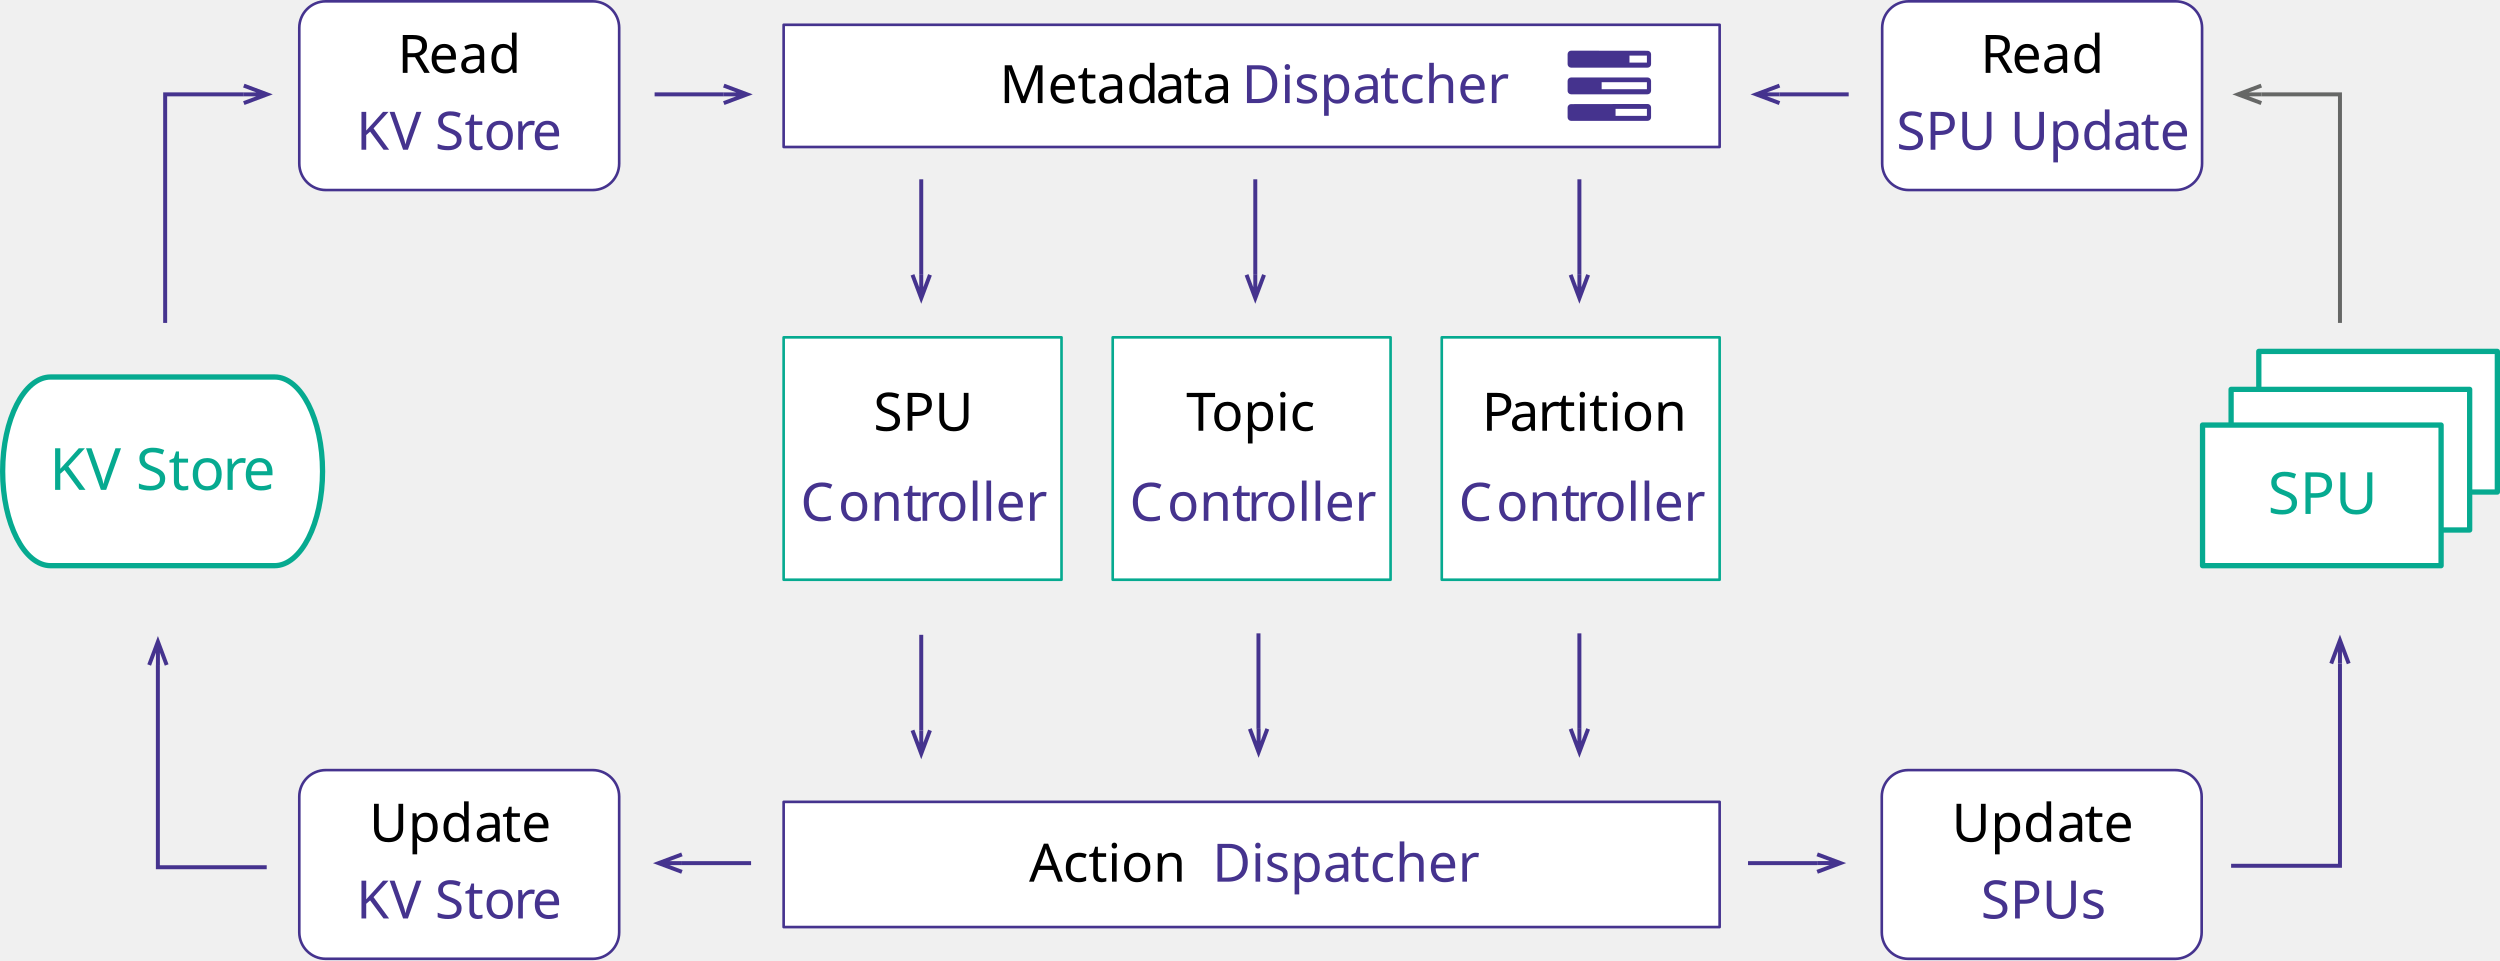
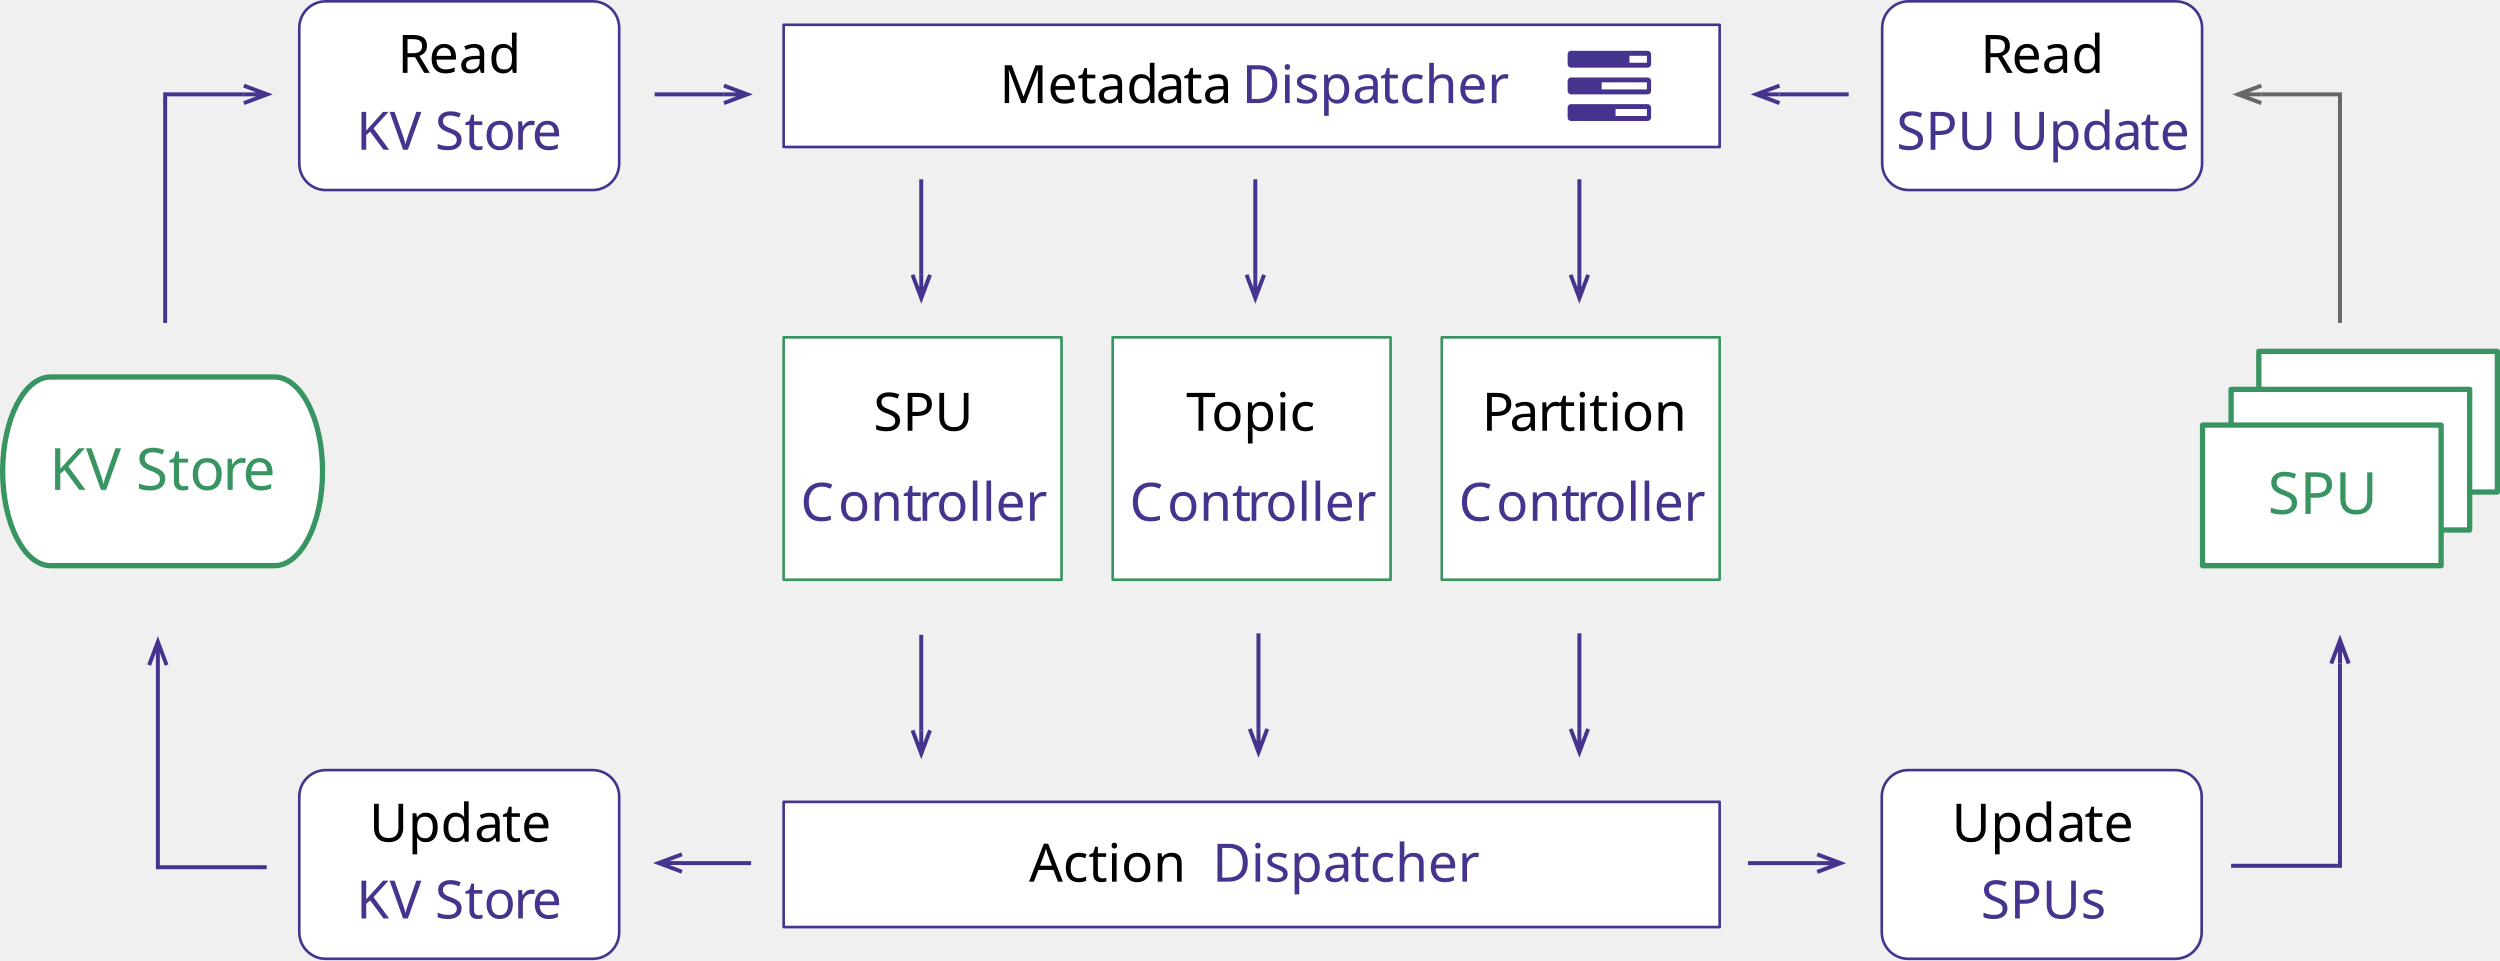
<svg xmlns="http://www.w3.org/2000/svg" id="Layer_1" data-name="Layer 1" viewBox="0 0 943.51 362.36">
  <defs>
-     <style>.cls-1,.cls-17,.cls-24,.cls-26,.cls-33,.cls-4{fill:none;}.cls-2{clip-path:url(#clip-path);}.cls-3{fill:#fff;}.cls-24,.cls-4{stroke:#45338e;}.cls-17,.cls-26,.cls-4{stroke-linecap:round;stroke-linejoin:round;}.cls-25,.cls-28,.cls-5,.cls-8{font-size:20px;}.cls-18,.cls-25,.cls-28,.cls-5,.cls-8{font-family:AvenirNext-Regular, Avenir Next;}.cls-6{letter-spacing:-0.01em;}.cls-7{letter-spacing:-0.01em;}.cls-32,.cls-8{fill:#45338e;}.cls-9{letter-spacing:-0.02em;}.cls-10{letter-spacing:-0.01em;}.cls-11{letter-spacing:-0.02em;}.cls-12{letter-spacing:-0.01em;}.cls-13{letter-spacing:-0.01em;}.cls-14{letter-spacing:0em;}.cls-15{letter-spacing:-0.01em;}.cls-16{letter-spacing:0em;}.cls-17,.cls-26{stroke:#06aa90;}.cls-17{stroke-width:2px;}.cls-18{font-size:22px;fill:#06aa90;}.cls-19{letter-spacing:-0.02em;}.cls-20{letter-spacing:0em;}.cls-21{letter-spacing:0em;}.cls-22{letter-spacing:-0.01em;}.cls-23{letter-spacing:0em;}.cls-24,.cls-33{stroke-miterlimit:10;stroke-width:1.5px;}.cls-25{fill:#0d5ba9;}.cls-27{letter-spacing:-0.09em;}.cls-28{fill:#666766;}.cls-29{letter-spacing:-0.01em;}.cls-30{letter-spacing:-0.06em;}.cls-31{letter-spacing:-0.01em;}.cls-33{stroke:#666766;}</style>
-     <clipPath id="clip-path" transform="translate(-7.7 -56.57)">
-       <rect class="cls-1" x="7.57" y="56.57" width="944" height="363" />
+     <style>.cls-1,.cls-17,.cls-24,.cls-26,.cls-33,.cls-4{fill:none;}.cls-2{clip-path:url(#clip-path);}.cls-3{fill:#fff;}.cls-24,.cls-4{stroke:#45338e;}.cls-17,.cls-26,.cls-4{stroke-linecap:round;stroke-linejoin:round;}.cls-25,.cls-28,.cls-5,.cls-8{font-size:20px;}.cls-18,.cls-25,.cls-28,.cls-5,.cls-8{font-family:AvenirNext-Regular, Avenir Next;}.cls-6{letter-spacing:-0.01em;}.cls-7{letter-spacing:-0.01em;}.cls-32,.cls-8{fill:#45338e;}.cls-9{letter-spacing:-0.02em;}.cls-10{letter-spacing:-0.01em;}.cls-11{letter-spacing:-0.02em;}.cls-12{letter-spacing:-0.01em;}.cls-13{letter-spacing:-0.01em;}.cls-14{letter-spacing:0em;}.cls-15{letter-spacing:-0.01em;}.cls-16{letter-spacing:0em;}.cls-17,.cls-26{stroke:#389460;}.cls-17{stroke-width:2px;}.cls-18{font-size:22px;fill:#389460;}.cls-19{letter-spacing:-0.02em;}.cls-20{letter-spacing:0em;}.cls-21{letter-spacing:0em;}.cls-22{letter-spacing:-0.01em;}.cls-23{letter-spacing:0em;}.cls-24,.cls-33{stroke-miterlimit:10;stroke-width:1.5px;}.cls-25{fill:#0d5ba9;}.cls-27{letter-spacing:-0.09em;}.cls-28{fill:#666766;}.cls-29{letter-spacing:-0.01em;}.cls-30{letter-spacing:-0.06em;}.cls-31{letter-spacing:-0.01em;}.cls-33{stroke:#666766;}</style>
+     <clipPath id="clip-path" transform="translate(-6.8 -55.99)">
+       <rect class="cls-1" x="6.68" y="55.99" width="944" height="363" />
    </clipPath>
  </defs>
  <g class="cls-2">
    <rect class="cls-3" x="112.95" y="0.5" width="120.73" height="71.22" rx="10" />
    <rect class="cls-4" x="112.95" y="0.5" width="120.73" height="71.22" rx="10" />
    <text class="cls-5" transform="translate(150.07 27.5)">
      <tspan class="cls-6">R</tspan>
      <tspan class="cls-7" x="11.74" y="0">e</tspan>
      <tspan x="23.08" y="0">ad </tspan>
    </text>
    <text class="cls-8" transform="translate(134.48 56.5)">K<tspan class="cls-9" x="12.56" y="0">V</tspan>
      <tspan x="24.68" y="0"> </tspan>
      <tspan class="cls-10" x="29.68" y="0">S</tspan>
      <tspan x="40.84" y="0">to</tspan>
      <tspan class="cls-11" x="59.4" y="0">r</tspan>
      <tspan x="66.26" y="0">e</tspan>
    </text>
    <rect class="cls-3" x="710.19" y="290.64" width="120.73" height="71.22" rx="10" />
    <rect class="cls-4" x="710.19" y="290.64" width="120.73" height="71.22" rx="10" />
    <text class="cls-5" transform="translate(736.6 317.64)">Upd<tspan class="cls-12" x="39.64" y="0">a</tspan>
      <tspan x="50.12" y="0">te</tspan>
    </text>
    <text class="cls-8" transform="translate(747.57 346.64)">SPUs</text>
    <rect class="cls-3" x="295.75" y="9.36" width="353.25" height="46.11" />
    <rect class="cls-4" x="295.75" y="9.36" width="353.25" height="46.11" />
    <text class="cls-5" transform="translate(377.25 38.91)">Metad<tspan class="cls-13" x="58.92" y="0">a</tspan>
      <tspan class="cls-14" x="69.4" y="0">ta </tspan>
    </text>
    <text class="cls-8" transform="translate(468.67 38.91)">Disp<tspan class="cls-12" x="41.72" y="0">a</tspan>
      <tspan x="52.2" y="0">tcher</tspan>
    </text>
    <text class="cls-5" transform="translate(567.5 38.91)"> </text>
    <rect class="cls-3" x="112.95" y="290.64" width="120.73" height="71.22" rx="10" />
    <rect class="cls-4" x="112.95" y="290.64" width="120.73" height="71.22" rx="10" />
    <text class="cls-5" transform="translate(139.36 317.64)">Upd<tspan class="cls-15" x="39.64" y="0">a</tspan>
      <tspan class="cls-16" x="50.14" y="0">te</tspan>
    </text>
    <text class="cls-8" transform="translate(134.48 346.64)">K<tspan class="cls-9" x="12.56" y="0">V</tspan>
      <tspan x="24.68" y="0"> </tspan>
      <tspan class="cls-10" x="29.68" y="0">S</tspan>
      <tspan x="40.84" y="0">to</tspan>
      <tspan class="cls-11" x="59.4" y="0">r</tspan>
      <tspan x="66.26" y="0">e</tspan>
    </text>
-     <path class="cls-3" d="M26.81,198.85h84.51c10,0,18.11,16,18.11,35.6s-8.12,35.61-18.11,35.61H26.81c-10,0-18.11-15.95-18.11-35.61S16.81,198.85,26.81,198.85Z" transform="translate(-7.7 -56.57)" />
-     <path class="cls-17" d="M26.81,198.85h84.51c10,0,18.11,16,18.11,35.6s-8.12,35.61-18.11,35.61H26.81c-10,0-18.11-15.95-18.11-35.61S16.81,198.85,26.81,198.85Z" transform="translate(-7.7 -56.57)" />
+     <path class="cls-3" d="M25.91,198.27h84.51c10,0,18.11,15.95,18.11,35.61s-8.11,35.6-18.11,35.6H25.91c-10,0-18.11-16-18.11-35.6S15.92,198.27,25.91,198.27Z" transform="translate(-6.8 -55.99)" />
+     <path class="cls-17" d="M25.91,198.27h84.51c10,0,18.11,15.95,18.11,35.61s-8.11,35.6-18.11,35.6H25.91c-10,0-18.11-16-18.11-35.6S15.92,198.27,25.91,198.27Z" transform="translate(-6.8 -55.99)" />
    <text class="cls-18" transform="translate(18.65 184.89)">K<tspan class="cls-19" x="13.82" y="0">V</tspan>
      <tspan x="27.15" y="0"> </tspan>
      <tspan class="cls-20" x="32.65" y="0">S</tspan>
      <tspan x="44.95" y="0">to</tspan>
      <tspan class="cls-19" x="65.36" y="0">r</tspan>
      <tspan class="cls-21" x="72.91" y="0">e</tspan>
    </text>
    <rect class="cls-3" x="710.34" y="0.5" width="120.73" height="71.22" rx="10" />
    <rect class="cls-4" x="710.34" y="0.5" width="120.73" height="71.22" rx="10" />
    <text class="cls-5" transform="translate(747.46 27.5)">
      <tspan class="cls-22">R</tspan>
      <tspan class="cls-23" x="11.76" y="0">e</tspan>
      <tspan x="23.1" y="0">ad</tspan>
    </text>
    <text class="cls-8" transform="translate(715.71 56.5)">SPU Upd<tspan class="cls-13" x="81.72" y="0">a</tspan>
      <tspan x="92.2" y="0">te</tspan>
    </text>
    <line class="cls-24" x1="247.05" y1="35.61" x2="273.15" y2="35.61" />
-     <path class="cls-24" d="M280.85,88.88l8.8,3.3-8.8,3.3m8.8-3.3h-8.8" transform="translate(-7.7 -56.57)" />
+     <path class="cls-24" d="M280,88.3l8.8,3.3L280,94.9m8.8-3.3H280" transform="translate(-6.8 -55.99)" />
    <line class="cls-24" x1="671.6" y1="35.61" x2="697.7" y2="35.61" />
-     <path class="cls-24" d="M679.3,95.48l-8.8-3.3,8.8-3.3m-8.8,3.3h8.8" transform="translate(-7.7 -56.57)" />
+     <path class="cls-24" d="M678.4,94.9l-8.8-3.3,8.8-3.3m-8.8,3.3h8.8" transform="translate(-6.8 -55.99)" />
    <rect class="cls-3" x="295.75" y="302.63" width="353.25" height="47.25" />
    <rect class="cls-4" x="295.75" y="302.63" width="353.25" height="47.25" />
    <text class="cls-5" transform="translate(388.37 332.75)">Action </text>
    <text class="cls-25" transform="translate(452.54 332.75)"> </text>
    <text class="cls-8" transform="translate(457.54 332.75)">Disp<tspan class="cls-12" x="41.72" y="0">a</tspan>
      <tspan x="52.2" y="0">tcher</tspan>
    </text>
    <rect class="cls-3" x="419.94" y="127.32" width="104.87" height="91.47" />
    <rect class="cls-26" x="419.94" y="127.32" width="104.87" height="91.47" />
    <text class="cls-5" transform="translate(447.67 162.56)">
      <tspan class="cls-27">T</tspan>
      <tspan x="9.5" y="0">opic</tspan>
    </text>
    <text class="cls-28" transform="translate(497.08 162.56)"> </text>
    <text class="cls-8" transform="translate(426.32 196.56)">
      <tspan class="cls-29">C</tspan>
      <tspan x="14.18" y="0">ont</tspan>
      <tspan class="cls-11" x="44.36" y="0">r</tspan>
      <tspan x="51.22" y="0">oller</tspan>
    </text>
    <rect class="cls-3" x="544.13" y="127.32" width="104.87" height="91.47" />
    <rect class="cls-26" x="544.13" y="127.32" width="104.87" height="91.47" />
    <text class="cls-5" transform="translate(559.29 162.56)">
      <tspan class="cls-30">P</tspan>
      <tspan x="10.42" y="0">a</tspan>
      <tspan class="cls-22" x="21.1" y="0">r</tspan>
      <tspan x="28.08" y="0">tition</tspan>
    </text>
    <text class="cls-8" transform="translate(550.51 196.56)">
      <tspan class="cls-29">C</tspan>
      <tspan x="14.18" y="0">ont</tspan>
      <tspan class="cls-11" x="44.36" y="0">r</tspan>
      <tspan x="51.22" y="0">oller</tspan>
    </text>
    <rect class="cls-3" x="295.75" y="127.32" width="104.87" height="91.47" />
    <rect class="cls-26" x="295.75" y="127.32" width="104.87" height="91.47" />
    <text class="cls-5" transform="translate(329.64 162.56)">SPU </text>
    <text class="cls-8" transform="translate(302.12 196.56)">
      <tspan class="cls-31">C</tspan>
      <tspan x="14.18" y="0">ont</tspan>
      <tspan class="cls-9" x="44.36" y="0">r</tspan>
      <tspan x="51.22" y="0">oller</tspan>
    </text>
    <line class="cls-24" x1="347.68" y1="67.67" x2="347.68" y2="103.72" />
-     <path class="cls-24" d="M358.68,160.29l-3.3,8.8-3.3-8.8m3.3,8.8v-8.8" transform="translate(-7.7 -56.57)" />
+     <path class="cls-24" d="M357.79,159.71l-3.3,8.8-3.3-8.8m3.3,8.8v-8.8" transform="translate(-6.8 -55.99)" />
    <line class="cls-24" x1="473.75" y1="67.67" x2="473.75" y2="103.72" />
-     <path class="cls-24" d="M484.75,160.29l-3.3,8.8-3.3-8.8m3.3,8.8v-8.8" transform="translate(-7.7 -56.57)" />
+     <path class="cls-24" d="M483.86,159.71l-3.3,8.8-3.3-8.8m3.3,8.8v-8.8" transform="translate(-6.8 -55.99)" />
    <line class="cls-24" x1="596.07" y1="67.67" x2="596.07" y2="103.72" />
-     <path class="cls-24" d="M607.07,160.29l-3.3,8.8-3.3-8.8m3.3,8.8v-8.8" transform="translate(-7.7 -56.57)" />
+     <path class="cls-24" d="M606.17,159.71l-3.3,8.8-3.3-8.8m3.3,8.8v-8.8" transform="translate(-6.8 -55.99)" />
    <rect class="cls-3" x="852.48" y="132.62" width="90.03" height="53.07" />
    <rect class="cls-17" x="852.48" y="132.62" width="90.03" height="53.07" />
    <rect class="cls-3" x="842.03" y="146.95" width="90.03" height="53.07" />
    <rect class="cls-17" x="842.03" y="146.95" width="90.03" height="53.07" />
    <rect class="cls-3" x="831.25" y="160.42" width="90.03" height="53.07" />
    <rect class="cls-17" x="831.25" y="160.42" width="90.03" height="53.07" />
    <text class="cls-18" transform="translate(855.87 193.96)">SPU</text>
    <polyline class="cls-24" points="842.03 326.75 883.11 326.75 883.11 250.43" />
-     <path class="cls-24" d="M887.51,307l3.3-8.8,3.3,8.8m-3.3-8.8V307" transform="translate(-7.7 -56.57)" />
+     <path class="cls-24" d="M886.62,306.42l3.3-8.8,3.3,8.8m-3.3-8.8v8.8" transform="translate(-6.8 -55.99)" />
    <line class="cls-24" x1="659.71" y1="325.75" x2="685.81" y2="325.75" />
-     <path class="cls-24" d="M693.51,379l8.8,3.3-8.8,3.3m8.8-3.3h-8.8" transform="translate(-7.7 -56.57)" />
+     <path class="cls-24" d="M692.62,378.44l8.8,3.3-8.8,3.3m8.8-3.3h-8.8" transform="translate(-6.8 -55.99)" />
    <line class="cls-24" x1="257.36" y1="325.75" x2="283.46" y2="325.75" />
-     <path class="cls-24" d="M265.06,385.62l-8.8-3.3,8.8-3.3m-8.8,3.3h8.8" transform="translate(-7.7 -56.57)" />
-     <path class="cls-32" d="M629.49,75.73a1.26,1.26,0,0,1,.94.39,1.23,1.23,0,0,1,.39.92v3.74a1.23,1.23,0,0,1-.39.93,1.26,1.26,0,0,1-.94.39H600.62a1.23,1.23,0,0,1-.91-.39,1.27,1.27,0,0,1-.39-.93V77a1.26,1.26,0,0,1,.39-.92,1.23,1.23,0,0,1,.91-.39Zm0,10.08a1.29,1.29,0,0,1,.94.38,1.24,1.24,0,0,1,.39.91v3.71a1.33,1.33,0,0,1-1.33,1.35H600.62a1.23,1.23,0,0,1-.91-.39,1.3,1.3,0,0,1-.39-1V87.1a1.31,1.31,0,0,1,1.3-1.29Zm0,10a1.26,1.26,0,0,1,.94.39,1.23,1.23,0,0,1,.39.93v3.74a1.21,1.21,0,0,1-.39.92,1.26,1.26,0,0,1-.94.39H600.62a1.23,1.23,0,0,1-.91-.39,1.25,1.25,0,0,1-.39-.92V97.18a1.27,1.27,0,0,1,.39-.93,1.23,1.23,0,0,1,.91-.39Zm-.24-8.22H612.17v2.65h17.08Zm0,10.07H617.42v2.64h11.83Zm0-20.1h-6.58v2.64h6.58Z" transform="translate(-7.7 -56.57)" />
+     <path class="cls-24" d="M264.17,385l-8.8-3.3,8.8-3.3m-8.8,3.3h8.8" transform="translate(-6.8 -55.99)" />
+     <path class="cls-32" d="M628.59,75.15a1.33,1.33,0,0,1,1.34,1.32v3.74a1.25,1.25,0,0,1-.39.92,1.27,1.27,0,0,1-.95.39H599.73a1.25,1.25,0,0,1-.92-.39,1.28,1.28,0,0,1-.38-.92V76.47a1.3,1.3,0,0,1,.38-.93,1.25,1.25,0,0,1,.92-.39Zm0,10.08a1.27,1.27,0,0,1,.95.39,1.24,1.24,0,0,1,.39.9v3.71a1.3,1.3,0,0,1-.39,1,1.27,1.27,0,0,1-.95.39H599.73a1.25,1.25,0,0,1-.92-.39,1.34,1.34,0,0,1-.38-1V86.52a1.25,1.25,0,0,1,.38-.91,1.28,1.28,0,0,1,.92-.38Zm0,10.06a1.31,1.31,0,0,1,1.34,1.31v3.74a1.25,1.25,0,0,1-.39.92,1.27,1.27,0,0,1-.95.39H599.73a1.25,1.25,0,0,1-.92-.39,1.28,1.28,0,0,1-.38-.92V96.6a1.32,1.32,0,0,1,.38-.93,1.28,1.28,0,0,1,.92-.38Zm-.24-8.23H611.28v2.66h17.07Zm0,10.07H616.53v2.64h11.82Zm0-20.09h-6.58v2.63h6.58Z" transform="translate(-6.8 -55.99)" />
    <line class="cls-24" x1="347.68" y1="239.58" x2="347.68" y2="275.63" />
-     <path class="cls-24" d="M358.68,332.2l-3.3,8.8-3.3-8.8m3.3,8.8v-8.8" transform="translate(-7.7 -56.57)" />
+     <path class="cls-24" d="M357.79,331.62l-3.3,8.8-3.3-8.8m3.3,8.8v-8.8" transform="translate(-6.8 -55.99)" />
    <line class="cls-24" x1="474.95" y1="239.03" x2="474.95" y2="275.09" />
-     <path class="cls-24" d="M486,331.65l-3.3,8.8-3.3-8.8m3.3,8.8v-8.8" transform="translate(-7.7 -56.57)" />
+     <path class="cls-24" d="M485.06,331.08l-3.3,8.8-3.3-8.8m3.3,8.8v-8.8" transform="translate(-6.8 -55.99)" />
    <line class="cls-24" x1="596.07" y1="239.03" x2="596.07" y2="275.09" />
-     <path class="cls-24" d="M607.07,331.65l-3.3,8.8-3.3-8.8m3.3,8.8v-8.8" transform="translate(-7.7 -56.57)" />
+     <path class="cls-24" d="M606.17,331.08l-3.3,8.8-3.3-8.8m3.3,8.8v-8.8" transform="translate(-6.8 -55.99)" />
    <polyline class="cls-33" points="883.11 121.87 883.11 35.61 853.43 35.61" />
-     <path class="cls-33" d="M861.13,95.48l-8.8-3.3,8.8-3.3m-8.8,3.3h8.8" transform="translate(-7.7 -56.57)" />
+     <path class="cls-33" d="M860.23,94.9l-8.8-3.3,8.8-3.3m-8.8,3.3h8.8" transform="translate(-6.8 -55.99)" />
    <polyline class="cls-24" points="62.33 121.87 62.33 35.61 92.01 35.61" />
-     <path class="cls-24" d="M99.71,88.88l8.8,3.3-8.8,3.3m8.8-3.3h-8.8" transform="translate(-7.7 -56.57)" />
+     <path class="cls-24" d="M98.82,88.3l8.8,3.3-8.8,3.3m8.8-3.3h-8.8" transform="translate(-6.8 -55.99)" />
    <polyline class="cls-24" points="100.66 327.3 59.58 327.3 59.58 250.98" />
-     <path class="cls-24" d="M64,307.54l3.3-8.8,3.3,8.8m-3.3-8.8v8.8" transform="translate(-7.7 -56.57)" />
+     <path class="cls-24" d="M63.08,307l3.3-8.8,3.3,8.8m-3.3-8.8V307" transform="translate(-6.8 -55.99)" />
  </g>
</svg>
